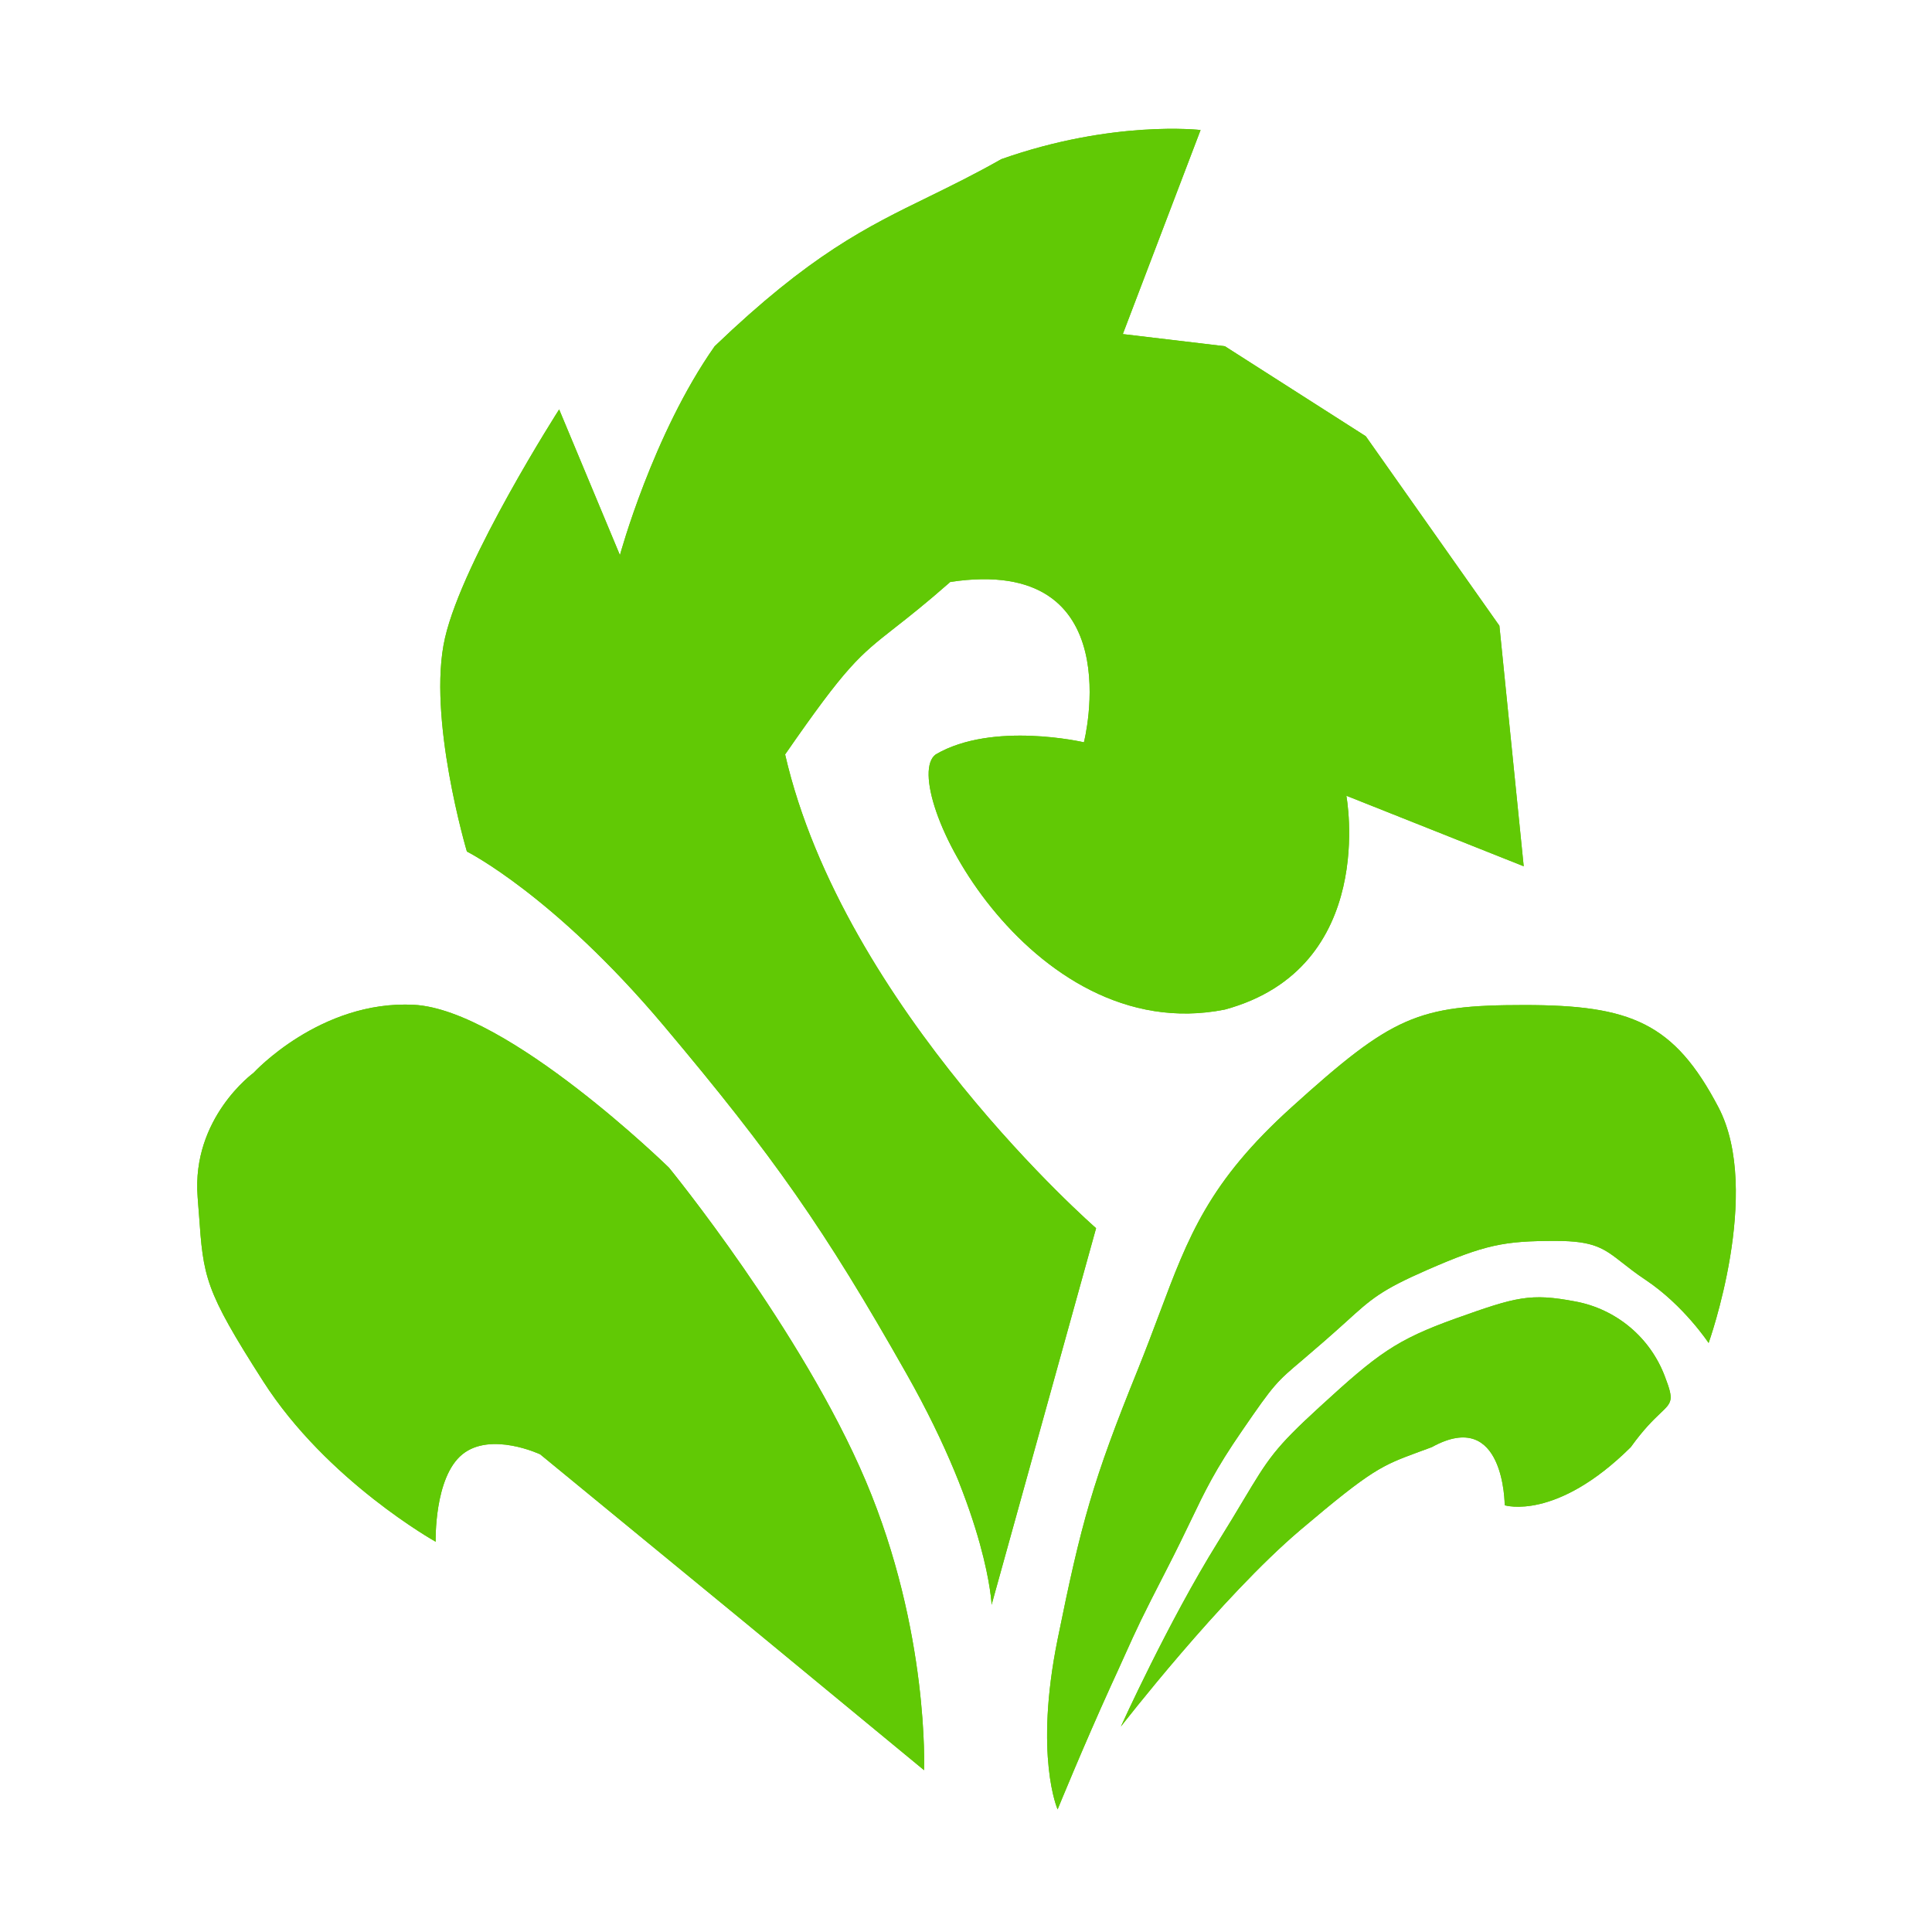
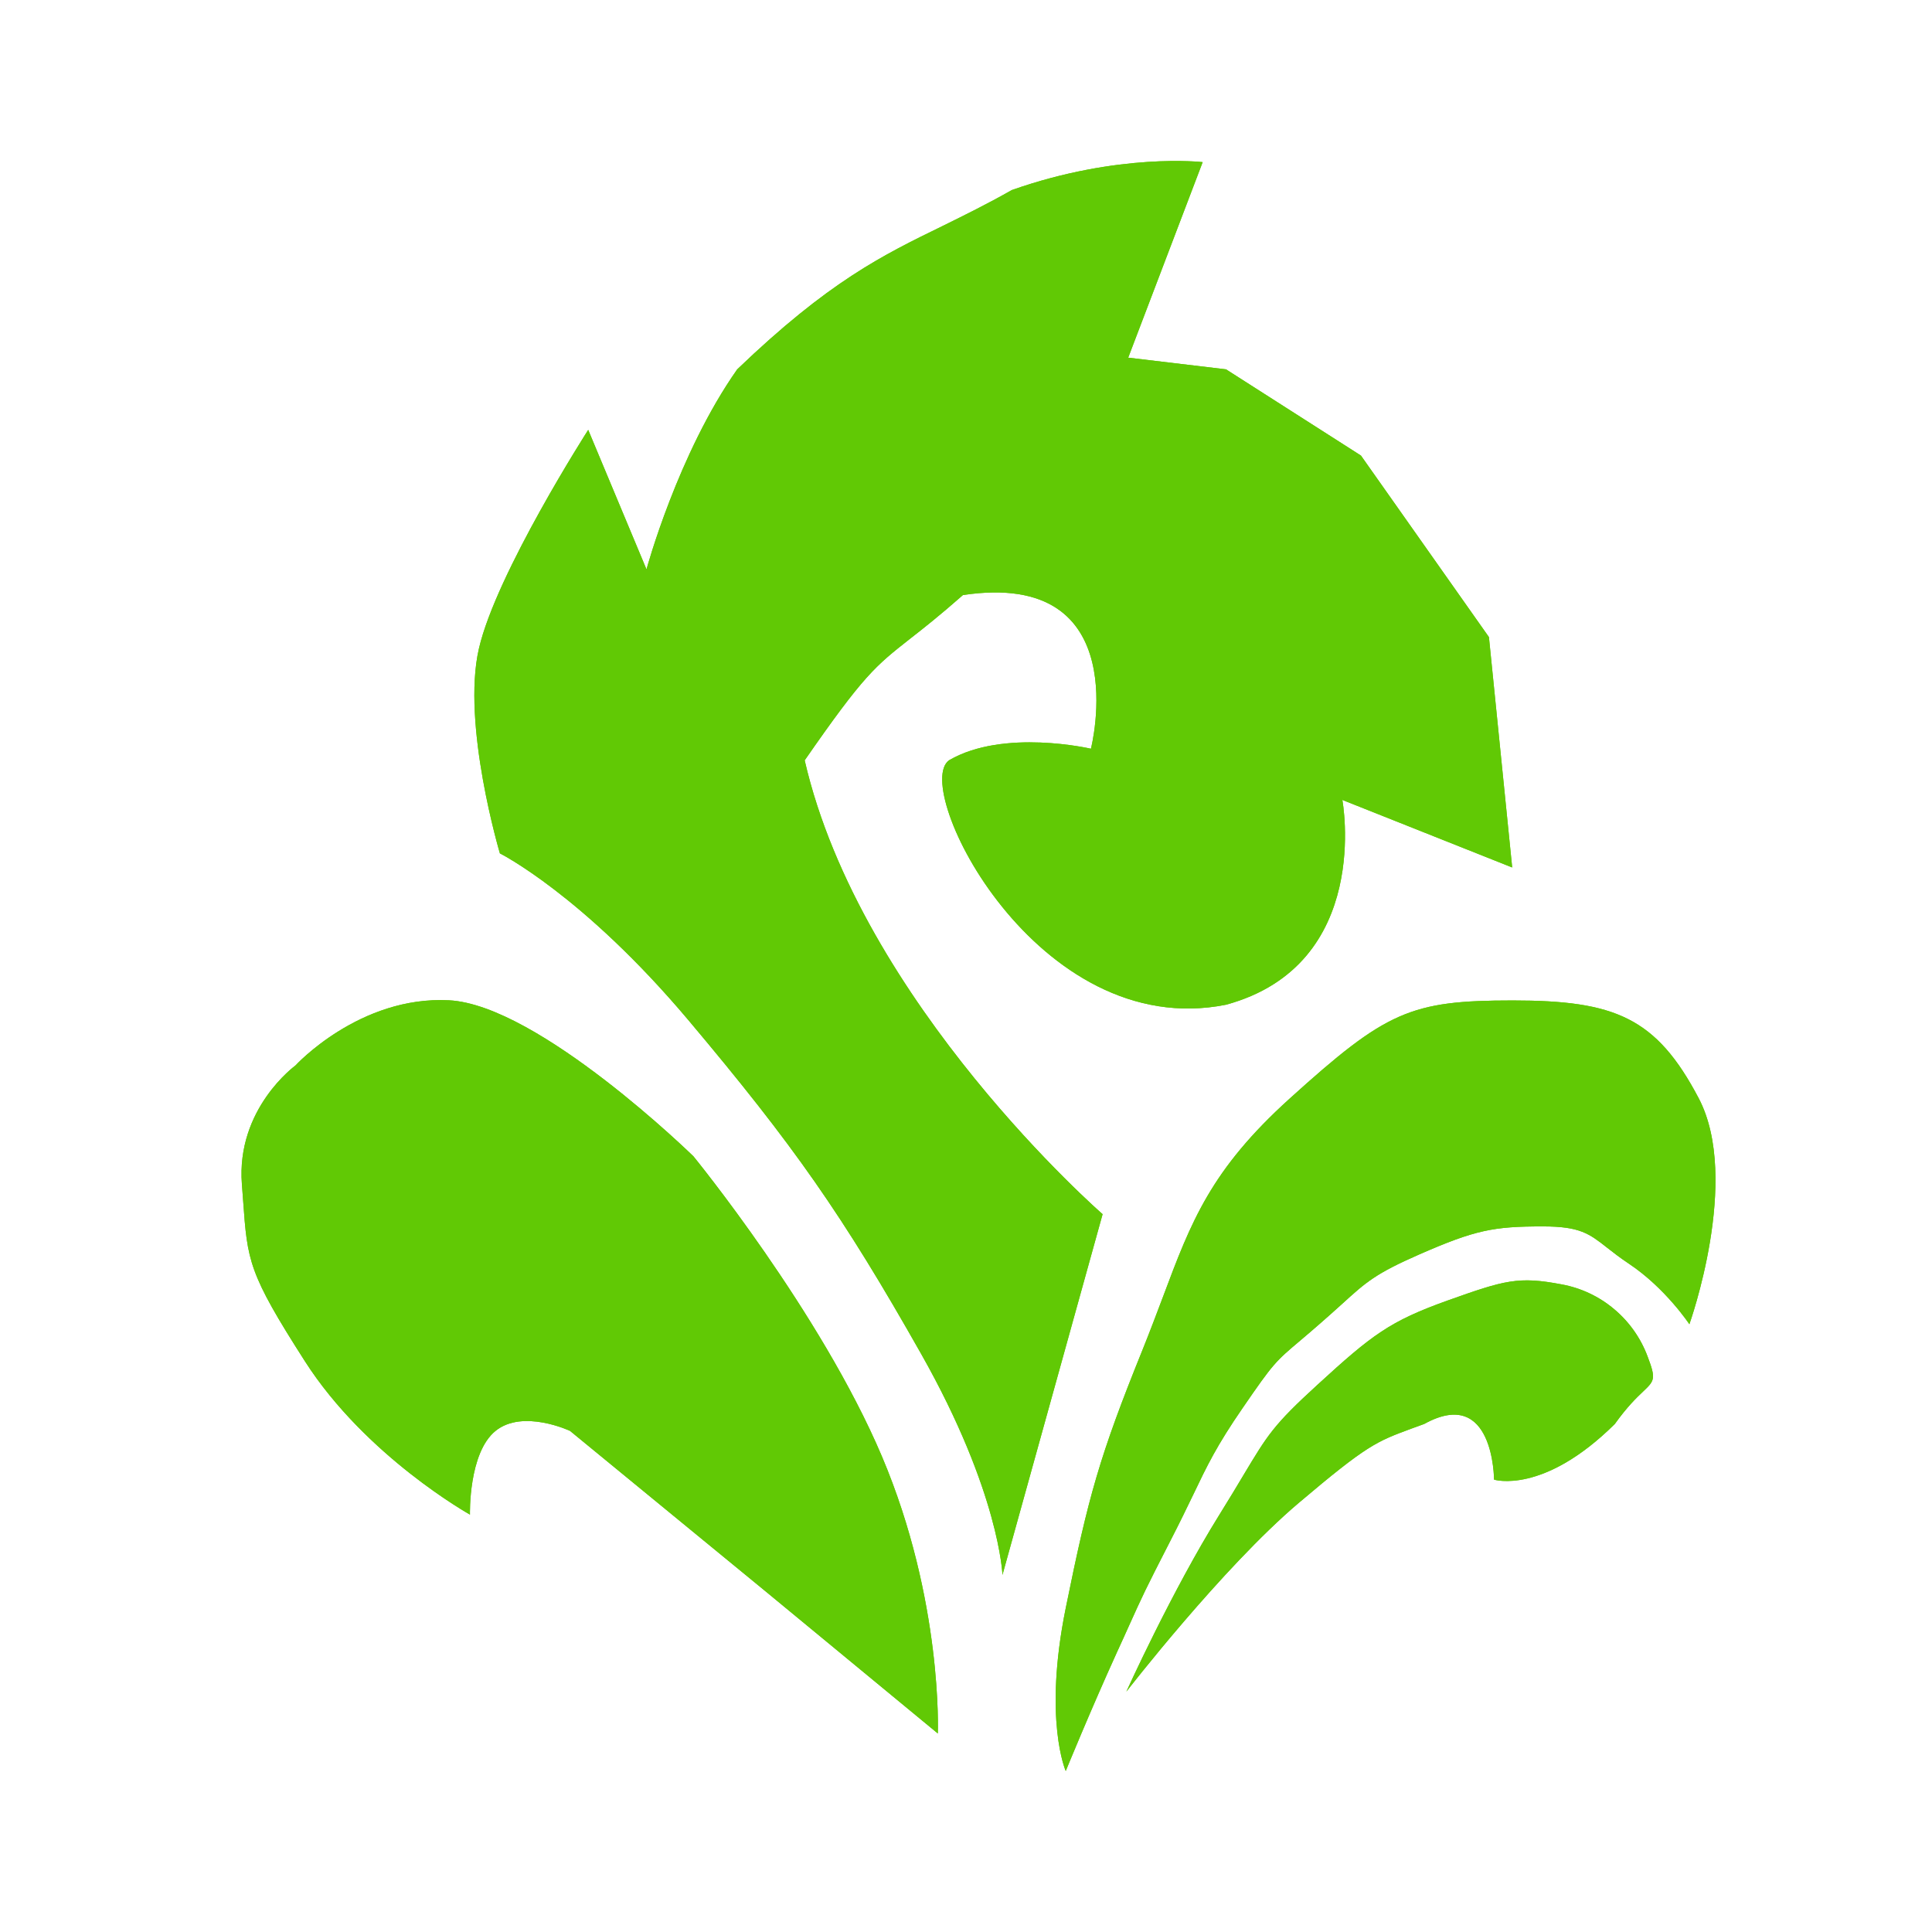
<svg xmlns="http://www.w3.org/2000/svg" width="24" height="24" viewBox="0 0 24 24" fill="none">
-   <path d="M9.753 9.372C10.478 12.526 13.616 15.257 13.616 15.257L12.318 19.935C12.318 19.935 12.28 18.866 11.262 17.067C10.244 15.268 9.61 14.363 8.244 12.74C6.878 11.118 5.8 10.578 5.8 10.578C5.8 10.578 5.302 8.903 5.528 7.924C5.754 6.945 6.946 5.086 6.946 5.086L7.701 6.896C7.701 6.896 8.108 5.396 8.878 4.301C10.066 3.162 10.764 2.821 11.544 2.441C11.823 2.304 12.113 2.162 12.439 1.977C13.827 1.487 14.914 1.615 14.914 1.615L13.948 4.15L15.216 4.301L16.966 5.419L18.626 7.773L18.928 10.761L16.725 9.885C16.725 9.885 17.125 12.021 15.216 12.541C12.764 13.031 11.127 9.726 11.625 9.371C12.334 8.957 13.465 9.221 13.465 9.221C13.465 9.221 14.06 6.889 11.805 7.229C11.498 7.499 11.285 7.666 11.115 7.799C10.669 8.149 10.517 8.269 9.753 9.372Z" fill="#61C905" />
-   <path d="M13.138 20.364C12.844 21.814 13.138 22.477 13.138 22.477C13.138 22.477 13.462 21.684 13.802 20.937C13.867 20.797 13.917 20.685 13.959 20.592C14.139 20.193 14.166 20.132 14.496 19.489C14.619 19.25 14.709 19.063 14.788 18.899C14.971 18.517 15.094 18.259 15.432 17.769C15.83 17.189 15.859 17.165 16.18 16.894C16.364 16.738 16.546 16.579 16.725 16.417C17.033 16.137 17.153 16.027 17.725 15.777C18.45 15.46 18.685 15.415 19.325 15.415C19.807 15.415 19.927 15.509 20.159 15.691C20.236 15.751 20.324 15.821 20.442 15.899C20.917 16.216 21.225 16.683 21.225 16.683C21.225 16.683 21.897 14.805 21.347 13.755C20.796 12.705 20.259 12.485 18.934 12.485C17.608 12.485 17.296 12.623 16.044 13.755C15.016 14.684 14.764 15.353 14.4 16.325C14.32 16.538 14.234 16.766 14.134 17.015C13.575 18.395 13.432 18.914 13.138 20.364ZM11.479 21.99C11.479 21.99 11.547 20.27 10.755 18.398C9.962 16.526 8.31 14.505 8.31 14.505C8.31 14.505 6.303 12.543 5.141 12.482C3.979 12.422 3.149 13.328 3.149 13.328C3.149 13.328 2.379 13.886 2.455 14.868C2.461 14.942 2.465 15.012 2.471 15.077C2.527 15.866 2.538 16.017 3.27 17.16C4.062 18.398 5.412 19.152 5.412 19.152C5.412 19.152 5.39 18.352 5.744 18.066C6.099 17.779 6.71 18.066 6.71 18.066L9.246 20.148L11.478 21.989L11.479 21.99Z" fill="#61C905" />
-   <path d="M15.13 19.155C14.512 20.148 13.924 21.448 13.924 21.448C13.924 21.448 15.168 19.841 16.157 19.003C17.047 18.249 17.166 18.206 17.62 18.038L17.786 17.977C18.692 17.476 18.692 18.699 18.692 18.699C18.692 18.699 19.328 18.899 20.258 17.977C20.418 17.754 20.54 17.637 20.623 17.558C20.772 17.417 20.795 17.395 20.684 17.105C20.595 16.865 20.446 16.653 20.25 16.488C20.054 16.324 19.819 16.213 19.568 16.167C19.009 16.061 18.834 16.111 18.088 16.377C17.34 16.645 17.114 16.817 16.398 17.473C15.832 17.99 15.755 18.12 15.445 18.637C15.362 18.777 15.261 18.944 15.13 19.155ZM9.753 9.372C10.478 12.526 13.616 15.257 13.616 15.257L12.318 19.935C12.318 19.935 12.28 18.866 11.262 17.067C10.244 15.268 9.61 14.363 8.244 12.74C6.878 11.118 5.8 10.578 5.8 10.578C5.8 10.578 5.302 8.903 5.528 7.924C5.754 6.945 6.946 5.086 6.946 5.086L7.701 6.896C7.701 6.896 8.108 5.396 8.878 4.301C10.066 3.162 10.764 2.821 11.544 2.441C11.823 2.304 12.113 2.162 12.439 1.977C13.827 1.487 14.914 1.615 14.914 1.615L13.948 4.15L15.216 4.301L16.966 5.419L18.626 7.773L18.928 10.761L16.725 9.885C16.725 9.885 17.125 12.021 15.216 12.541C12.764 13.031 11.127 9.726 11.625 9.371C12.334 8.957 13.465 9.221 13.465 9.221C13.465 9.221 14.06 6.889 11.805 7.229C11.498 7.499 11.285 7.666 11.115 7.799C10.669 8.149 10.517 8.269 9.753 9.372Z" fill="#61C905" />
-   <path d="M13.138 20.364C12.844 21.814 13.138 22.477 13.138 22.477C13.138 22.477 13.462 21.684 13.802 20.937C13.867 20.797 13.917 20.685 13.959 20.592C14.139 20.193 14.166 20.132 14.496 19.489C14.619 19.25 14.709 19.063 14.788 18.899C14.971 18.517 15.094 18.259 15.432 17.769C15.83 17.189 15.859 17.165 16.18 16.894C16.364 16.738 16.546 16.579 16.725 16.417C17.033 16.137 17.153 16.027 17.725 15.777C18.45 15.46 18.685 15.415 19.325 15.415C19.807 15.415 19.927 15.509 20.159 15.691C20.236 15.751 20.324 15.821 20.442 15.899C20.917 16.216 21.225 16.683 21.225 16.683C21.225 16.683 21.897 14.805 21.347 13.755C20.796 12.705 20.259 12.485 18.934 12.485C17.608 12.485 17.296 12.623 16.044 13.755C15.016 14.684 14.764 15.353 14.4 16.325C14.32 16.538 14.234 16.766 14.134 17.015C13.575 18.395 13.432 18.914 13.138 20.364ZM11.479 21.99C11.479 21.99 11.547 20.27 10.755 18.398C9.962 16.526 8.31 14.505 8.31 14.505C8.31 14.505 6.303 12.543 5.141 12.482C3.979 12.422 3.149 13.328 3.149 13.328C3.149 13.328 2.379 13.886 2.455 14.868C2.461 14.942 2.465 15.012 2.471 15.077C2.527 15.866 2.538 16.017 3.27 17.16C4.062 18.398 5.412 19.152 5.412 19.152C5.412 19.152 5.39 18.352 5.744 18.066C6.099 17.779 6.71 18.066 6.71 18.066L9.246 20.148L11.478 21.989L11.479 21.99Z" fill="#61C905" />
-   <path d="M15.13 19.155C14.512 20.148 13.924 21.448 13.924 21.448C13.924 21.448 15.168 19.841 16.157 19.003C17.047 18.249 17.166 18.206 17.62 18.038L17.786 17.977C18.692 17.476 18.692 18.699 18.692 18.699C18.692 18.699 19.328 18.899 20.258 17.977C20.418 17.754 20.54 17.637 20.623 17.558C20.772 17.417 20.795 17.395 20.684 17.105C20.595 16.866 20.446 16.653 20.25 16.489C20.054 16.324 19.819 16.213 19.568 16.167C19.009 16.061 18.834 16.111 18.088 16.377C17.34 16.645 17.114 16.817 16.398 17.473C15.832 17.99 15.755 18.12 15.445 18.637C15.362 18.777 15.261 18.944 15.13 19.155Z" fill="#61C905" />
+   <path d="M9.996 9.445C10.691 12.467 13.697 15.083 13.697 15.083L12.453 19.564C12.453 19.564 12.417 18.54 11.442 16.817C10.467 15.093 9.859 14.226 8.551 12.672C7.242 11.118 6.21 10.601 6.21 10.601C6.21 10.601 5.732 8.996 5.949 8.058C6.165 7.12 7.307 5.34 7.307 5.34L8.031 7.073C8.031 7.073 8.42 5.636 9.158 4.588C10.296 3.496 10.965 3.17 11.712 2.806C11.979 2.674 12.257 2.538 12.569 2.361C13.899 1.892 14.94 2.014 14.94 2.014L14.015 4.443L15.23 4.588L16.906 5.659L18.496 7.914L18.785 10.776L16.675 9.937C16.675 9.937 17.058 11.983 15.23 12.481C12.881 12.95 11.312 9.784 11.79 9.444C12.469 9.048 13.552 9.301 13.552 9.301C13.552 9.301 14.122 7.067 11.962 7.392C11.668 7.651 11.464 7.811 11.301 7.938C10.874 8.274 10.728 8.389 9.996 9.445Z" fill="#61C905" />
+   <path d="M13.239 19.976C12.957 21.365 13.239 22 13.239 22C13.239 22 13.549 21.241 13.875 20.525C13.937 20.391 13.985 20.284 14.025 20.195C14.198 19.812 14.224 19.754 14.54 19.138C14.658 18.909 14.744 18.73 14.82 18.573C14.995 18.207 15.113 17.96 15.437 17.49C15.818 16.935 15.845 16.912 16.153 16.652C16.33 16.503 16.504 16.35 16.675 16.195C16.97 15.927 17.085 15.822 17.633 15.582C18.328 15.278 18.553 15.235 19.166 15.235C19.628 15.235 19.742 15.325 19.965 15.5C20.038 15.557 20.123 15.624 20.236 15.699C20.691 16.003 20.986 16.45 20.986 16.45C20.986 16.45 21.63 14.651 21.103 13.645C20.575 12.639 20.061 12.428 18.791 12.428C17.521 12.428 17.222 12.561 16.023 13.645C15.038 14.535 14.797 15.176 14.448 16.107C14.371 16.311 14.289 16.529 14.193 16.768C13.658 18.09 13.521 18.587 13.239 19.976ZM11.65 21.534C11.65 21.534 11.715 19.886 10.956 18.093C10.196 16.3 8.614 14.364 8.614 14.364C8.614 14.364 6.691 12.484 5.578 12.426C4.465 12.368 3.67 13.236 3.67 13.236C3.67 13.236 2.932 13.771 3.005 14.711C3.011 14.782 3.015 14.849 3.02 14.912C3.074 15.667 3.085 15.812 3.786 16.907C4.544 18.093 5.838 18.815 5.838 18.815C5.838 18.815 5.817 18.049 6.156 17.775C6.496 17.5 7.081 17.775 7.081 17.775L9.511 19.769L11.649 21.533L11.65 21.534Z" fill="#61C905" />
+   <path d="M15.147 18.817C14.555 19.768 13.992 21.014 13.992 21.014C13.992 21.014 15.184 19.474 16.131 18.671C16.984 17.949 17.098 17.908 17.532 17.747L17.692 17.689C18.559 17.209 18.559 18.38 18.559 18.38C18.559 18.38 19.169 18.572 20.06 17.689C20.213 17.475 20.33 17.363 20.409 17.287C20.552 17.152 20.574 17.131 20.468 16.853C20.383 16.624 20.239 16.42 20.052 16.263C19.865 16.105 19.64 15.999 19.399 15.955C18.863 15.853 18.695 15.901 17.981 16.156C17.264 16.413 17.048 16.577 16.362 17.206C15.82 17.701 15.746 17.826 15.449 18.321C15.369 18.455 15.273 18.615 15.147 18.817ZM9.996 9.445C10.691 12.467 13.697 15.083 13.697 15.083L12.453 19.564C12.453 19.564 12.417 18.54 11.442 16.817C10.467 15.093 9.859 14.226 8.551 12.672C7.242 11.118 6.21 10.601 6.21 10.601C6.21 10.601 5.732 8.996 5.949 8.058C6.165 7.12 7.307 5.34 7.307 5.34L8.031 7.073C8.031 7.073 8.42 5.636 9.158 4.588C10.296 3.496 10.965 3.17 11.712 2.806C11.979 2.674 12.257 2.538 12.569 2.361C13.899 1.892 14.94 2.014 14.94 2.014L14.015 4.443L15.23 4.588L16.906 5.659L18.496 7.914L18.785 10.776L16.675 9.937C16.675 9.937 17.058 11.983 15.23 12.481C12.881 12.95 11.312 9.784 11.79 9.444C12.469 9.048 13.552 9.301 13.552 9.301C13.552 9.301 14.122 7.067 11.962 7.392C11.668 7.651 11.464 7.811 11.301 7.938C10.874 8.274 10.728 8.389 9.996 9.445Z" fill="#61C905" />
+   <path d="M13.239 19.976C12.957 21.365 13.239 22 13.239 22C13.239 22 13.549 21.241 13.875 20.525C13.937 20.391 13.985 20.284 14.025 20.195C14.198 19.812 14.224 19.754 14.54 19.138C14.658 18.909 14.744 18.73 14.82 18.573C14.995 18.207 15.113 17.96 15.437 17.49C15.818 16.935 15.845 16.912 16.153 16.652C16.33 16.503 16.504 16.35 16.675 16.195C16.97 15.927 17.085 15.822 17.633 15.582C18.328 15.278 18.553 15.235 19.166 15.235C19.628 15.235 19.742 15.325 19.965 15.5C20.038 15.557 20.123 15.624 20.236 15.699C20.691 16.003 20.986 16.45 20.986 16.45C20.986 16.45 21.63 14.651 21.103 13.645C20.575 12.639 20.061 12.428 18.791 12.428C17.521 12.428 17.222 12.561 16.023 13.645C15.038 14.535 14.797 15.176 14.448 16.107C14.371 16.311 14.289 16.529 14.193 16.768C13.658 18.09 13.521 18.587 13.239 19.976ZM11.65 21.534C11.65 21.534 11.715 19.886 10.956 18.093C10.196 16.3 8.614 14.364 8.614 14.364C8.614 14.364 6.691 12.484 5.578 12.426C4.465 12.368 3.67 13.236 3.67 13.236C3.67 13.236 2.932 13.771 3.005 14.711C3.011 14.782 3.015 14.849 3.02 14.912C3.074 15.667 3.085 15.812 3.786 16.907C4.544 18.093 5.838 18.815 5.838 18.815C5.838 18.815 5.817 18.049 6.156 17.775C6.496 17.5 7.081 17.775 7.081 17.775L9.511 19.769L11.649 21.533L11.65 21.534Z" fill="#61C905" />
+   <path d="M15.148 18.817C14.556 19.769 13.992 21.014 13.992 21.014C13.992 21.014 15.184 19.474 16.131 18.672C16.984 17.949 17.098 17.908 17.533 17.747L17.692 17.689C18.56 17.209 18.56 18.381 18.56 18.381C18.56 18.381 19.169 18.572 20.06 17.689C20.213 17.475 20.33 17.363 20.41 17.288C20.552 17.152 20.574 17.131 20.468 16.854C20.383 16.624 20.24 16.42 20.052 16.263C19.865 16.105 19.64 15.999 19.399 15.955C18.863 15.853 18.696 15.901 17.981 16.156C17.265 16.413 17.048 16.578 16.362 17.206C15.82 17.701 15.746 17.826 15.449 18.321C15.37 18.455 15.273 18.615 15.148 18.817Z" fill="#61C905" />
</svg>
